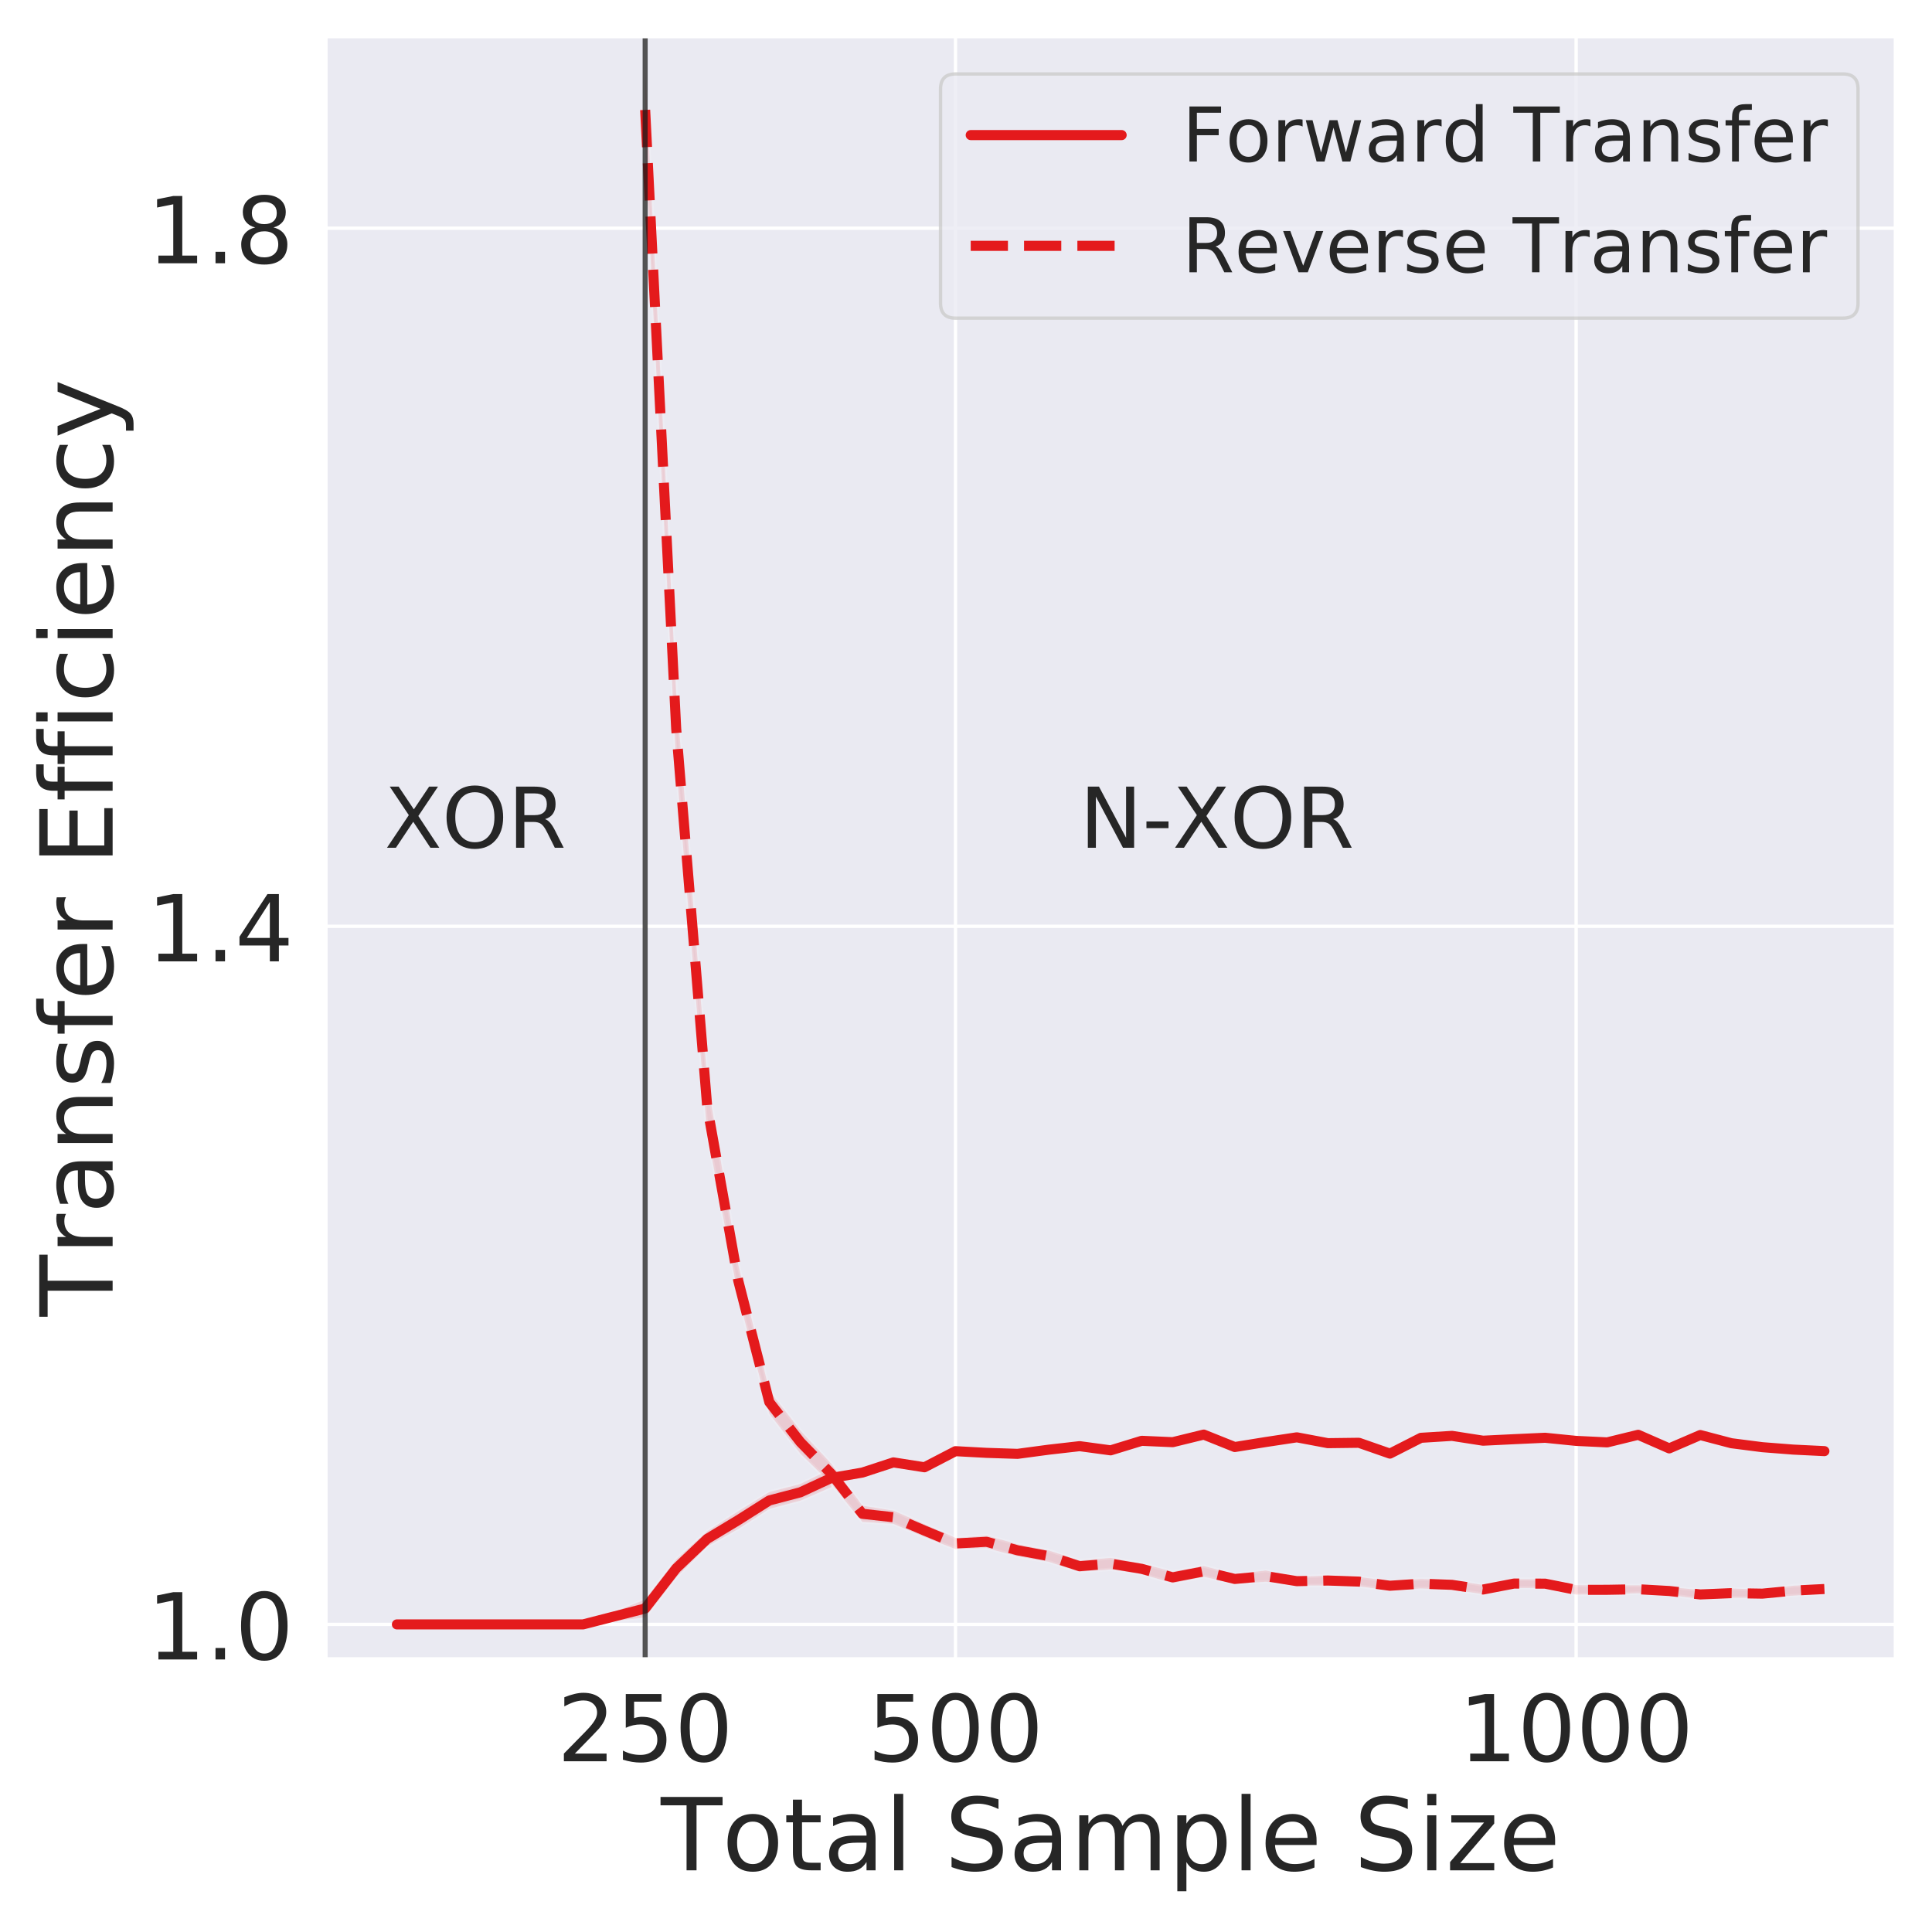
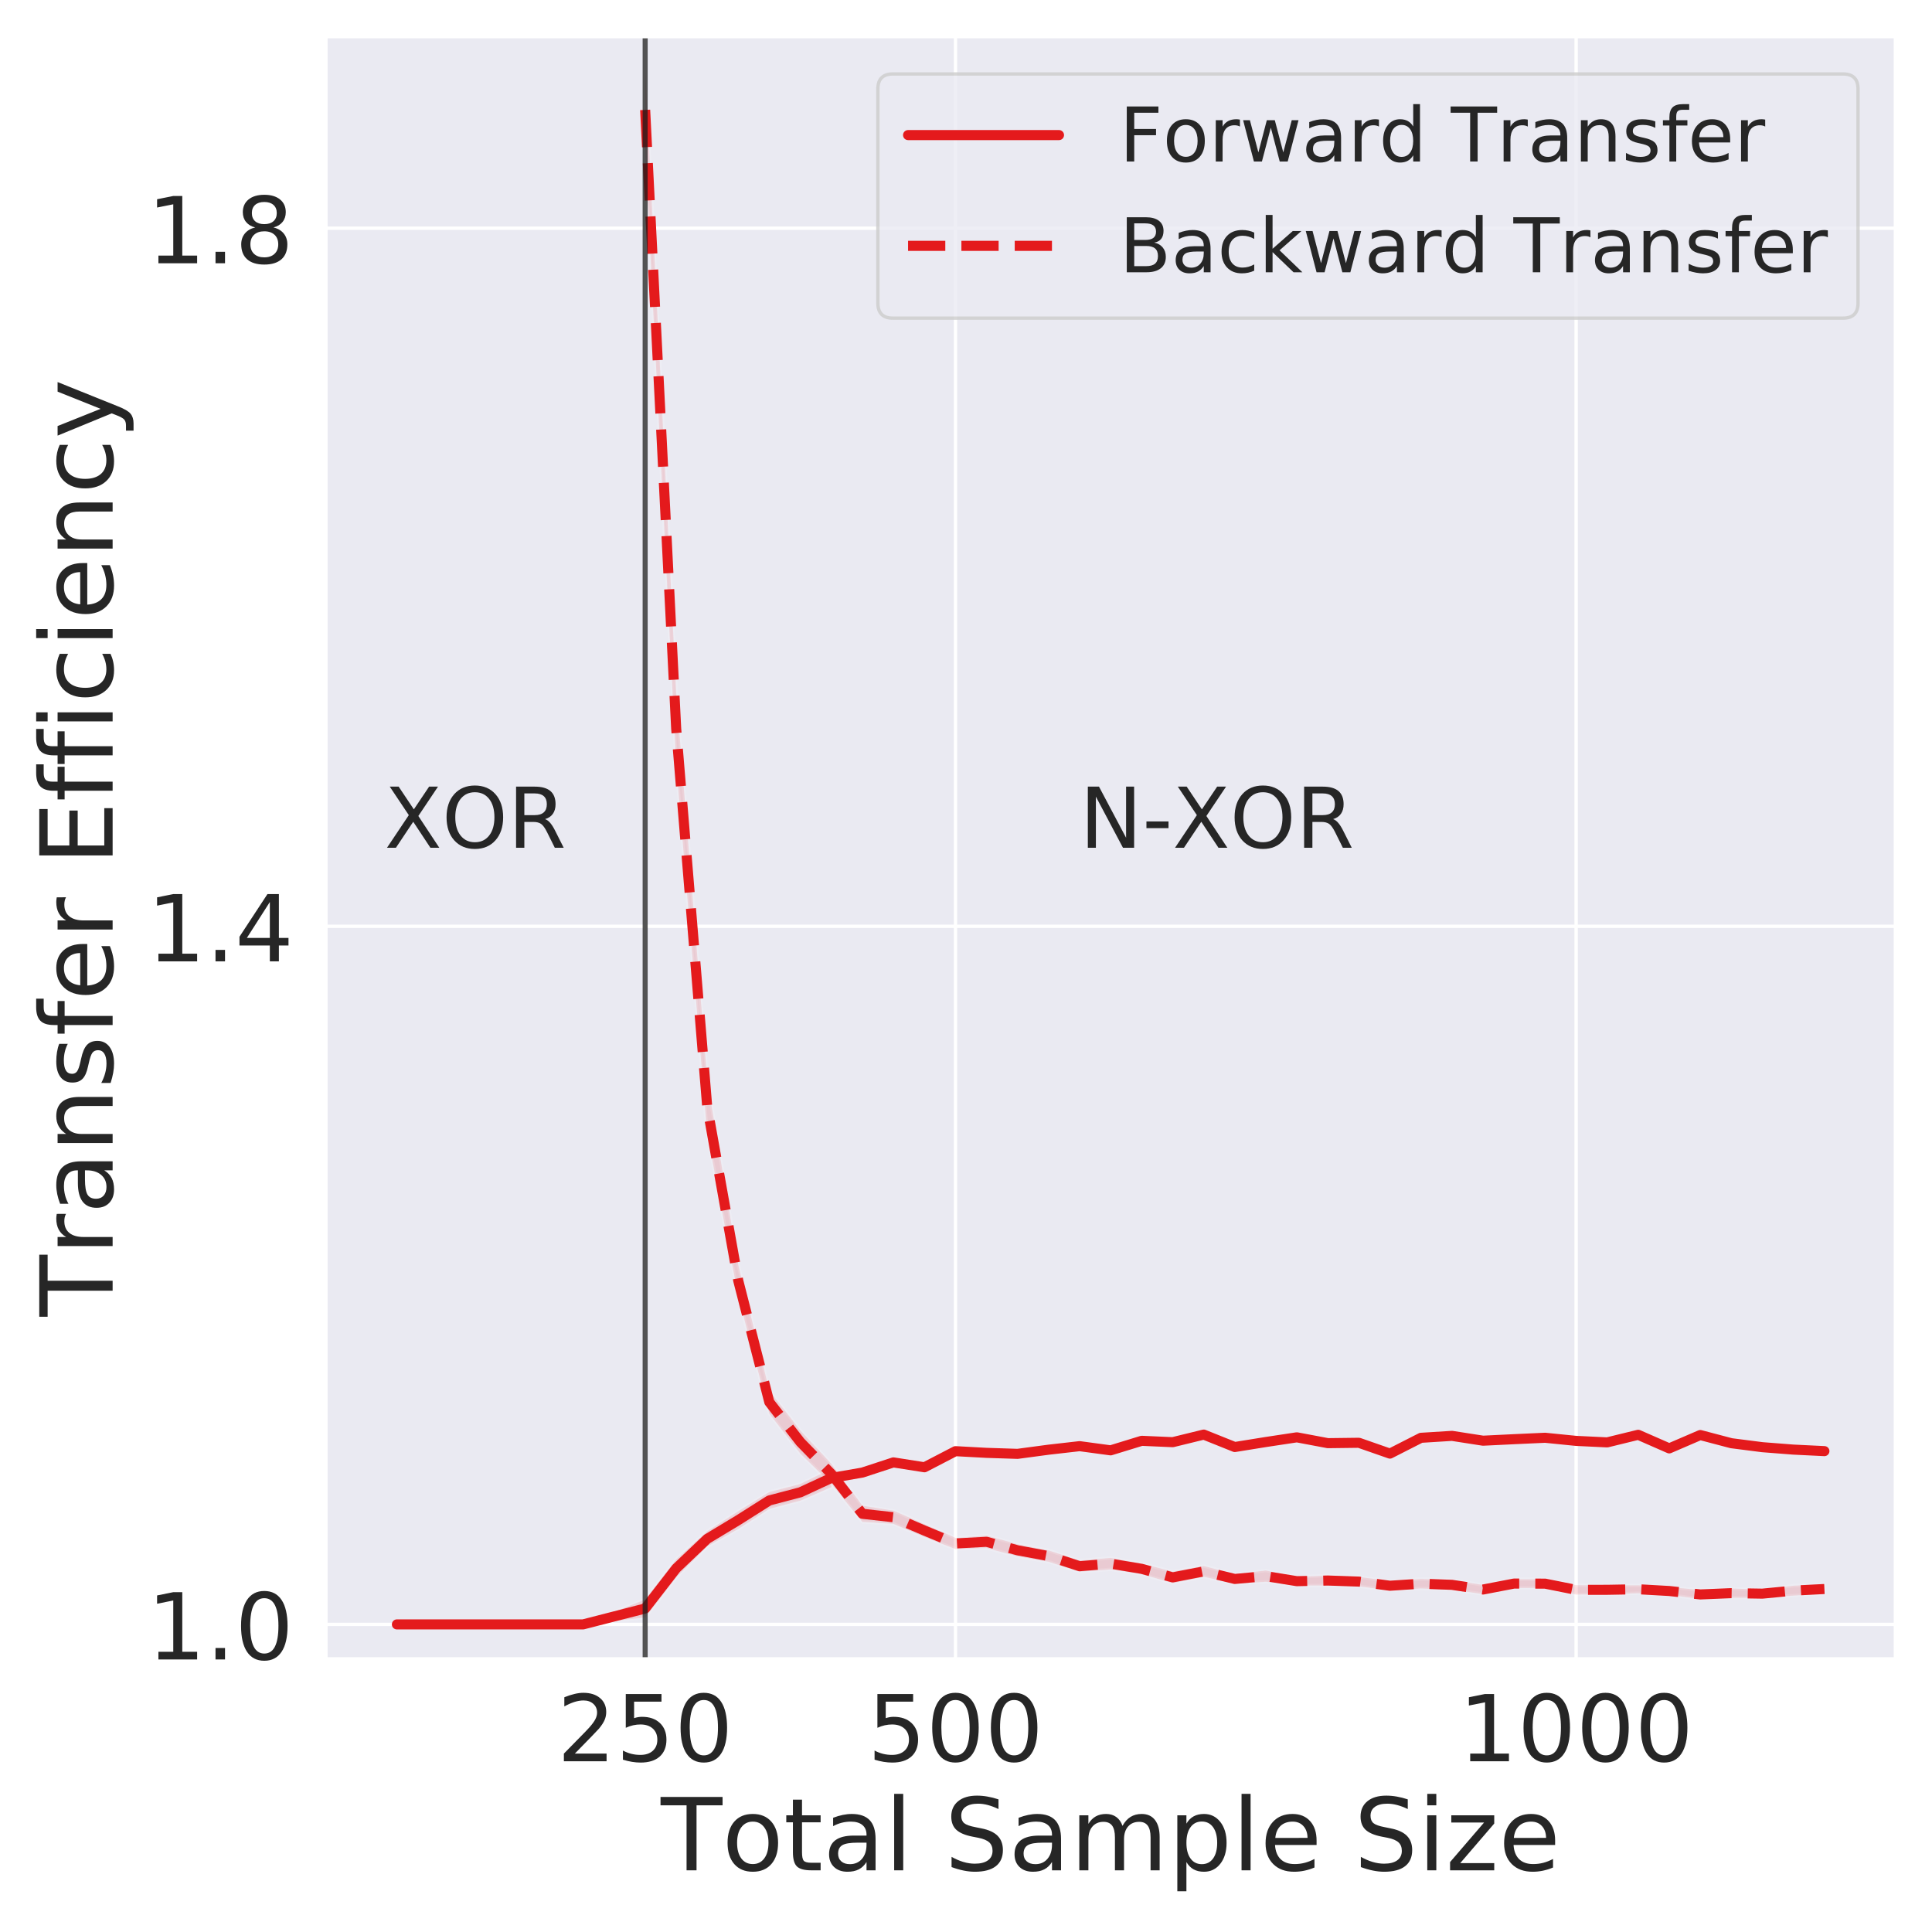
<svg xmlns="http://www.w3.org/2000/svg" xmlns:xlink="http://www.w3.org/1999/xlink" height="576pt" version="1.1" viewBox="0 0 576 576" width="576pt">
  <defs>
    <style type="text/css">
*{stroke-linecap:butt;stroke-linejoin:round;}
  </style>
  </defs>
  <g id="figure_1">
    <g id="patch_1">
      <path d="M 0 576  L 576 576  L 576 0  L 0 0  z " style="fill:#ffffff;" />
    </g>
    <g id="axes_1">
      <g id="patch_2">
        <path d="M 97.05 494.7  L 565.2 494.7  L 565.2 10.8  L 97.05 10.8  z " style="fill:#eaeaf2;" />
      </g>
      <g id="matplotlib.axis_1">
        <g id="xtick_1">
          <g id="line2d_1">
-             <path clip-path="url(#p3e076a1c8c)" d="M 192.345 494.7  L 192.345 10.8  " style="fill:none;stroke:#ffffff;stroke-linecap:round;" />
+             <path clip-path="url(#p19e25b117b)" d="M 192.345 494.7  L 192.345 10.8  " style="fill:none;stroke:#ffffff;stroke-linecap:round;" />
          </g>
          <g id="text_1">
            <defs>
              <path d="M 19.188 8.297  L 53.609 8.297  L 53.609 0  L 7.328 0  L 7.328 8.297  Q 12.938 14.109 22.625 23.891  Q 32.328 33.688 34.812 36.531  Q 39.547 41.844 41.422 45.531  Q 43.312 49.219 43.312 52.781  Q 43.312 58.594 39.234 62.25  Q 35.156 65.922 28.609 65.922  Q 23.969 65.922 18.812 64.312  Q 13.672 62.703 7.812 59.422  L 7.812 69.391  Q 13.766 71.781 18.938 73  Q 24.125 74.219 28.422 74.219  Q 39.75 74.219 46.484 68.547  Q 53.219 62.891 53.219 53.422  Q 53.219 48.922 51.531 44.891  Q 49.859 40.875 45.406 35.406  Q 44.188 33.984 37.641 27.219  Q 31.109 20.453 19.188 8.297  z " id="DejaVuSans-50" />
              <path d="M 10.797 72.906  L 49.516 72.906  L 49.516 64.594  L 19.828 64.594  L 19.828 46.734  Q 21.969 47.469 24.109 47.828  Q 26.266 48.188 28.422 48.188  Q 40.625 48.188 47.75 41.5  Q 54.891 34.812 54.891 23.391  Q 54.891 11.625 47.562 5.094  Q 40.234 -1.422 26.906 -1.422  Q 22.312 -1.422 17.547 -0.641  Q 12.797 0.141 7.719 1.703  L 7.719 11.625  Q 12.109 9.234 16.797 8.062  Q 21.484 6.891 26.703 6.891  Q 35.156 6.891 40.078 11.328  Q 45.016 15.766 45.016 23.391  Q 45.016 31 40.078 35.438  Q 35.156 39.891 26.703 39.891  Q 22.75 39.891 18.812 39.016  Q 14.891 38.141 10.797 36.281  z " id="DejaVuSans-53" />
              <path d="M 31.781 66.406  Q 24.172 66.406 20.328 58.906  Q 16.5 51.422 16.5 36.375  Q 16.5 21.391 20.328 13.891  Q 24.172 6.391 31.781 6.391  Q 39.453 6.391 43.281 13.891  Q 47.125 21.391 47.125 36.375  Q 47.125 51.422 43.281 58.906  Q 39.453 66.406 31.781 66.406  z M 31.781 74.219  Q 44.047 74.219 50.516 64.516  Q 56.984 54.828 56.984 36.375  Q 56.984 17.969 50.516 8.266  Q 44.047 -1.422 31.781 -1.422  Q 19.531 -1.422 13.062 8.266  Q 6.594 17.969 6.594 36.375  Q 6.594 54.828 13.062 64.516  Q 19.531 74.219 31.781 74.219  z " id="DejaVuSans-48" />
            </defs>
            <g style="fill:#262626;" transform="translate(166.1 525.0957)scale(0.275 -0.275)">
              <use xlink:href="#DejaVuSans-50" />
              <use x="63.623" xlink:href="#DejaVuSans-53" />
              <use x="127.246" xlink:href="#DejaVuSans-48" />
            </g>
          </g>
        </g>
        <g id="xtick_2">
          <g id="line2d_2">
-             <path clip-path="url(#p3e076a1c8c)" d="M 284.865 494.7  L 284.865 10.8  " style="fill:none;stroke:#ffffff;stroke-linecap:round;" />
+             <path clip-path="url(#p19e25b117b)" d="M 284.865 494.7  L 284.865 10.8  " style="fill:none;stroke:#ffffff;stroke-linecap:round;" />
          </g>
          <g id="text_2">
            <g style="fill:#262626;" transform="translate(258.6198 525.0957)scale(0.275 -0.275)">
              <use xlink:href="#DejaVuSans-53" />
              <use x="63.623" xlink:href="#DejaVuSans-48" />
              <use x="127.246" xlink:href="#DejaVuSans-48" />
            </g>
          </g>
        </g>
        <g id="xtick_3">
          <g id="line2d_3">
-             <path clip-path="url(#p3e076a1c8c)" d="M 469.905 494.7  L 469.905 10.8  " style="fill:none;stroke:#ffffff;stroke-linecap:round;" />
+             <path clip-path="url(#p19e25b117b)" d="M 469.905 494.7  L 469.905 10.8  " style="fill:none;stroke:#ffffff;stroke-linecap:round;" />
          </g>
          <g id="text_3">
            <defs>
              <path d="M 12.406 8.297  L 28.516 8.297  L 28.516 63.922  L 10.984 60.406  L 10.984 69.391  L 28.422 72.906  L 38.281 72.906  L 38.281 8.297  L 54.391 8.297  L 54.391 0  L 12.406 0  z " id="DejaVuSans-49" />
            </defs>
            <g style="fill:#262626;" transform="translate(434.9109 525.0957)scale(0.275 -0.275)">
              <use xlink:href="#DejaVuSans-49" />
              <use x="63.623" xlink:href="#DejaVuSans-48" />
              <use x="127.246" xlink:href="#DejaVuSans-48" />
              <use x="190.869" xlink:href="#DejaVuSans-48" />
            </g>
          </g>
        </g>
        <g id="text_4">
          <defs>
            <path d="M -0.297 72.906  L 61.375 72.906  L 61.375 64.594  L 35.5 64.594  L 35.5 0  L 25.594 0  L 25.594 64.594  L -0.297 64.594  z " id="DejaVuSans-84" />
            <path d="M 30.609 48.391  Q 23.391 48.391 19.188 42.75  Q 14.984 37.109 14.984 27.297  Q 14.984 17.484 19.156 11.844  Q 23.344 6.203 30.609 6.203  Q 37.797 6.203 41.984 11.859  Q 46.188 17.531 46.188 27.297  Q 46.188 37.016 41.984 42.703  Q 37.797 48.391 30.609 48.391  z M 30.609 56  Q 42.328 56 49.016 48.375  Q 55.719 40.766 55.719 27.297  Q 55.719 13.875 49.016 6.219  Q 42.328 -1.422 30.609 -1.422  Q 18.844 -1.422 12.172 6.219  Q 5.516 13.875 5.516 27.297  Q 5.516 40.766 12.172 48.375  Q 18.844 56 30.609 56  z " id="DejaVuSans-111" />
            <path d="M 18.312 70.219  L 18.312 54.688  L 36.812 54.688  L 36.812 47.703  L 18.312 47.703  L 18.312 18.016  Q 18.312 11.328 20.141 9.422  Q 21.969 7.516 27.594 7.516  L 36.812 7.516  L 36.812 0  L 27.594 0  Q 17.188 0 13.234 3.875  Q 9.281 7.766 9.281 18.016  L 9.281 47.703  L 2.688 47.703  L 2.688 54.688  L 9.281 54.688  L 9.281 70.219  z " id="DejaVuSans-116" />
            <path d="M 34.281 27.484  Q 23.391 27.484 19.188 25  Q 14.984 22.516 14.984 16.5  Q 14.984 11.719 18.141 8.906  Q 21.297 6.109 26.703 6.109  Q 34.188 6.109 38.703 11.406  Q 43.219 16.703 43.219 25.484  L 43.219 27.484  z M 52.203 31.203  L 52.203 0  L 43.219 0  L 43.219 8.297  Q 40.141 3.328 35.547 0.953  Q 30.953 -1.422 24.312 -1.422  Q 15.922 -1.422 10.953 3.297  Q 6 8.016 6 15.922  Q 6 25.141 12.172 29.828  Q 18.359 34.516 30.609 34.516  L 43.219 34.516  L 43.219 35.406  Q 43.219 41.609 39.141 45  Q 35.062 48.391 27.688 48.391  Q 23 48.391 18.547 47.266  Q 14.109 46.141 10.016 43.891  L 10.016 52.203  Q 14.938 54.109 19.578 55.047  Q 24.219 56 28.609 56  Q 40.484 56 46.344 49.844  Q 52.203 43.703 52.203 31.203  z " id="DejaVuSans-97" />
            <path d="M 9.422 75.984  L 18.406 75.984  L 18.406 0  L 9.422 0  z " id="DejaVuSans-108" />
            <path id="DejaVuSans-32" />
            <path d="M 53.516 70.516  L 53.516 60.891  Q 47.906 63.578 42.922 64.891  Q 37.938 66.219 33.297 66.219  Q 25.25 66.219 20.875 63.094  Q 16.5 59.969 16.5 54.203  Q 16.5 49.359 19.406 46.891  Q 22.312 44.438 30.422 42.922  L 36.375 41.703  Q 47.406 39.594 52.656 34.297  Q 57.906 29 57.906 20.125  Q 57.906 9.516 50.797 4.047  Q 43.703 -1.422 29.984 -1.422  Q 24.812 -1.422 18.969 -0.25  Q 13.141 0.922 6.891 3.219  L 6.891 13.375  Q 12.891 10.016 18.656 8.297  Q 24.422 6.594 29.984 6.594  Q 38.422 6.594 43.016 9.906  Q 47.609 13.234 47.609 19.391  Q 47.609 24.75 44.312 27.781  Q 41.016 30.812 33.5 32.328  L 27.484 33.5  Q 16.453 35.688 11.516 40.375  Q 6.594 45.062 6.594 53.422  Q 6.594 63.094 13.406 68.656  Q 20.219 74.219 32.172 74.219  Q 37.312 74.219 42.625 73.281  Q 47.953 72.359 53.516 70.516  z " id="DejaVuSans-83" />
            <path d="M 52 44.188  Q 55.375 50.25 60.062 53.125  Q 64.75 56 71.094 56  Q 79.641 56 84.281 50.016  Q 88.922 44.047 88.922 33.016  L 88.922 0  L 79.891 0  L 79.891 32.719  Q 79.891 40.578 77.094 44.375  Q 74.312 48.188 68.609 48.188  Q 61.625 48.188 57.562 43.547  Q 53.516 38.922 53.516 30.906  L 53.516 0  L 44.484 0  L 44.484 32.719  Q 44.484 40.625 41.703 44.406  Q 38.922 48.188 33.109 48.188  Q 26.219 48.188 22.156 43.531  Q 18.109 38.875 18.109 30.906  L 18.109 0  L 9.078 0  L 9.078 54.688  L 18.109 54.688  L 18.109 46.188  Q 21.188 51.219 25.484 53.609  Q 29.781 56 35.688 56  Q 41.656 56 45.828 52.969  Q 50 49.953 52 44.188  z " id="DejaVuSans-109" />
            <path d="M 18.109 8.203  L 18.109 -20.797  L 9.078 -20.797  L 9.078 54.688  L 18.109 54.688  L 18.109 46.391  Q 20.953 51.266 25.266 53.625  Q 29.594 56 35.594 56  Q 45.562 56 51.781 48.094  Q 58.016 40.188 58.016 27.297  Q 58.016 14.406 51.781 6.484  Q 45.562 -1.422 35.594 -1.422  Q 29.594 -1.422 25.266 0.953  Q 20.953 3.328 18.109 8.203  z M 48.688 27.297  Q 48.688 37.203 44.609 42.844  Q 40.531 48.484 33.406 48.484  Q 26.266 48.484 22.188 42.844  Q 18.109 37.203 18.109 27.297  Q 18.109 17.391 22.188 11.75  Q 26.266 6.109 33.406 6.109  Q 40.531 6.109 44.609 11.75  Q 48.688 17.391 48.688 27.297  z " id="DejaVuSans-112" />
            <path d="M 56.203 29.594  L 56.203 25.203  L 14.891 25.203  Q 15.484 15.922 20.484 11.062  Q 25.484 6.203 34.422 6.203  Q 39.594 6.203 44.453 7.469  Q 49.312 8.734 54.109 11.281  L 54.109 2.781  Q 49.266 0.734 44.188 -0.344  Q 39.109 -1.422 33.891 -1.422  Q 20.797 -1.422 13.156 6.188  Q 5.516 13.812 5.516 26.812  Q 5.516 40.234 12.766 48.109  Q 20.016 56 32.328 56  Q 43.359 56 49.781 48.891  Q 56.203 41.797 56.203 29.594  z M 47.219 32.234  Q 47.125 39.594 43.094 43.984  Q 39.062 48.391 32.422 48.391  Q 24.906 48.391 20.391 44.141  Q 15.875 39.891 15.188 32.172  z " id="DejaVuSans-101" />
            <path d="M 9.422 54.688  L 18.406 54.688  L 18.406 0  L 9.422 0  z M 9.422 75.984  L 18.406 75.984  L 18.406 64.594  L 9.422 64.594  z " id="DejaVuSans-105" />
            <path d="M 5.516 54.688  L 48.188 54.688  L 48.188 46.484  L 14.406 7.172  L 48.188 7.172  L 48.188 0  L 4.297 0  L 4.297 8.203  L 38.094 47.516  L 5.516 47.516  z " id="DejaVuSans-122" />
          </defs>
          <g style="fill:#262626;" transform="translate(197.0133 557.6102)scale(0.3 -0.3)">
            <use xlink:href="#DejaVuSans-84" />
            <use x="60.818" xlink:href="#DejaVuSans-111" />
            <use x="122" xlink:href="#DejaVuSans-116" />
            <use x="161.209" xlink:href="#DejaVuSans-97" />
            <use x="222.488" xlink:href="#DejaVuSans-108" />
            <use x="250.271" xlink:href="#DejaVuSans-32" />
            <use x="282.059" xlink:href="#DejaVuSans-83" />
            <use x="345.535" xlink:href="#DejaVuSans-97" />
            <use x="406.814" xlink:href="#DejaVuSans-109" />
            <use x="504.227" xlink:href="#DejaVuSans-112" />
            <use x="567.703" xlink:href="#DejaVuSans-108" />
            <use x="595.486" xlink:href="#DejaVuSans-101" />
            <use x="657.01" xlink:href="#DejaVuSans-32" />
            <use x="688.797" xlink:href="#DejaVuSans-83" />
            <use x="752.273" xlink:href="#DejaVuSans-105" />
            <use x="780.057" xlink:href="#DejaVuSans-122" />
            <use x="832.547" xlink:href="#DejaVuSans-101" />
          </g>
        </g>
      </g>
      <g id="matplotlib.axis_2">
        <g id="ytick_1">
          <g id="line2d_4">
-             <path clip-path="url(#p3e076a1c8c)" d="M 97.05 484.294  L 565.2 484.294  " style="fill:none;stroke:#ffffff;stroke-linecap:round;" />
+             <path clip-path="url(#p19e25b117b)" d="M 97.05 484.294  L 565.2 484.294  " style="fill:none;stroke:#ffffff;stroke-linecap:round;" />
          </g>
          <g id="text_5">
            <defs>
              <path d="M 10.688 12.406  L 21 12.406  L 21 0  L 10.688 0  z " id="DejaVuSans-46" />
            </defs>
            <g style="fill:#262626;" transform="translate(43.81641 494.7414)scale(0.275 -0.275)">
              <use xlink:href="#DejaVuSans-49" />
              <use x="63.623" xlink:href="#DejaVuSans-46" />
              <use x="95.41" xlink:href="#DejaVuSans-48" />
            </g>
          </g>
        </g>
        <g id="ytick_2">
          <g id="line2d_5">
-             <path clip-path="url(#p3e076a1c8c)" d="M 97.05 276.165  L 565.2 276.165  " style="fill:none;stroke:#ffffff;stroke-linecap:round;" />
+             <path clip-path="url(#p19e25b117b)" d="M 97.05 276.165  L 565.2 276.165  " style="fill:none;stroke:#ffffff;stroke-linecap:round;" />
          </g>
          <g id="text_6">
            <defs>
              <path d="M 37.797 64.312  L 12.891 25.391  L 37.797 25.391  z M 35.203 72.906  L 47.609 72.906  L 47.609 25.391  L 58.016 25.391  L 58.016 17.188  L 47.609 17.188  L 47.609 0  L 37.797 0  L 37.797 17.188  L 4.891 17.188  L 4.891 26.703  z " id="DejaVuSans-52" />
            </defs>
            <g style="fill:#262626;" transform="translate(43.81641 286.6124)scale(0.275 -0.275)">
              <use xlink:href="#DejaVuSans-49" />
              <use x="63.623" xlink:href="#DejaVuSans-46" />
              <use x="95.41" xlink:href="#DejaVuSans-52" />
            </g>
          </g>
        </g>
        <g id="ytick_3">
          <g id="line2d_6">
-             <path clip-path="url(#p3e076a1c8c)" d="M 97.05 68.035  L 565.2 68.035  " style="fill:none;stroke:#ffffff;stroke-linecap:round;" />
+             <path clip-path="url(#p19e25b117b)" d="M 97.05 68.035  L 565.2 68.035  " style="fill:none;stroke:#ffffff;stroke-linecap:round;" />
          </g>
          <g id="text_7">
            <defs>
              <path d="M 31.781 34.625  Q 24.75 34.625 20.719 30.859  Q 16.703 27.094 16.703 20.516  Q 16.703 13.922 20.719 10.156  Q 24.75 6.391 31.781 6.391  Q 38.812 6.391 42.859 10.172  Q 46.922 13.969 46.922 20.516  Q 46.922 27.094 42.891 30.859  Q 38.875 34.625 31.781 34.625  z M 21.922 38.812  Q 15.578 40.375 12.031 44.719  Q 8.5 49.078 8.5 55.328  Q 8.5 64.062 14.719 69.141  Q 20.953 74.219 31.781 74.219  Q 42.672 74.219 48.875 69.141  Q 55.078 64.062 55.078 55.328  Q 55.078 49.078 51.531 44.719  Q 48 40.375 41.703 38.812  Q 48.828 37.156 52.797 32.312  Q 56.781 27.484 56.781 20.516  Q 56.781 9.906 50.312 4.234  Q 43.844 -1.422 31.781 -1.422  Q 19.734 -1.422 13.25 4.234  Q 6.781 9.906 6.781 20.516  Q 6.781 27.484 10.781 32.312  Q 14.797 37.156 21.922 38.812  z M 18.312 54.391  Q 18.312 48.734 21.844 45.562  Q 25.391 42.391 31.781 42.391  Q 38.141 42.391 41.719 45.562  Q 45.312 48.734 45.312 54.391  Q 45.312 60.062 41.719 63.234  Q 38.141 66.406 31.781 66.406  Q 25.391 66.406 21.844 63.234  Q 18.312 60.062 18.312 54.391  z " id="DejaVuSans-56" />
            </defs>
            <g style="fill:#262626;" transform="translate(43.81641 78.48333)scale(0.275 -0.275)">
              <use xlink:href="#DejaVuSans-49" />
              <use x="63.623" xlink:href="#DejaVuSans-46" />
              <use x="95.41" xlink:href="#DejaVuSans-56" />
            </g>
          </g>
        </g>
        <g id="text_8">
          <defs>
            <path d="M 41.109 46.297  Q 39.594 47.172 37.812 47.578  Q 36.031 48 33.891 48  Q 26.266 48 22.188 43.047  Q 18.109 38.094 18.109 28.812  L 18.109 0  L 9.078 0  L 9.078 54.688  L 18.109 54.688  L 18.109 46.188  Q 20.953 51.172 25.484 53.578  Q 30.031 56 36.531 56  Q 37.453 56 38.578 55.875  Q 39.703 55.766 41.062 55.516  z " id="DejaVuSans-114" />
            <path d="M 54.891 33.016  L 54.891 0  L 45.906 0  L 45.906 32.719  Q 45.906 40.484 42.875 44.328  Q 39.844 48.188 33.797 48.188  Q 26.516 48.188 22.312 43.547  Q 18.109 38.922 18.109 30.906  L 18.109 0  L 9.078 0  L 9.078 54.688  L 18.109 54.688  L 18.109 46.188  Q 21.344 51.125 25.703 53.562  Q 30.078 56 35.797 56  Q 45.219 56 50.047 50.172  Q 54.891 44.344 54.891 33.016  z " id="DejaVuSans-110" />
            <path d="M 44.281 53.078  L 44.281 44.578  Q 40.484 46.531 36.375 47.5  Q 32.281 48.484 27.875 48.484  Q 21.188 48.484 17.844 46.438  Q 14.5 44.391 14.5 40.281  Q 14.5 37.156 16.891 35.375  Q 19.281 33.594 26.516 31.984  L 29.594 31.297  Q 39.156 29.25 43.188 25.516  Q 47.219 21.781 47.219 15.094  Q 47.219 7.469 41.188 3.016  Q 35.156 -1.422 24.609 -1.422  Q 20.219 -1.422 15.453 -0.562  Q 10.688 0.297 5.422 2  L 5.422 11.281  Q 10.406 8.688 15.234 7.391  Q 20.062 6.109 24.812 6.109  Q 31.156 6.109 34.562 8.281  Q 37.984 10.453 37.984 14.406  Q 37.984 18.062 35.516 20.016  Q 33.062 21.969 24.703 23.781  L 21.578 24.516  Q 13.234 26.266 9.516 29.906  Q 5.812 33.547 5.812 39.891  Q 5.812 47.609 11.281 51.797  Q 16.75 56 26.812 56  Q 31.781 56 36.172 55.266  Q 40.578 54.547 44.281 53.078  z " id="DejaVuSans-115" />
            <path d="M 37.109 75.984  L 37.109 68.5  L 28.516 68.5  Q 23.688 68.5 21.797 66.547  Q 19.922 64.594 19.922 59.516  L 19.922 54.688  L 34.719 54.688  L 34.719 47.703  L 19.922 47.703  L 19.922 0  L 10.891 0  L 10.891 47.703  L 2.297 47.703  L 2.297 54.688  L 10.891 54.688  L 10.891 58.5  Q 10.891 67.625 15.141 71.797  Q 19.391 75.984 28.609 75.984  z " id="DejaVuSans-102" />
            <path d="M 9.812 72.906  L 55.906 72.906  L 55.906 64.594  L 19.672 64.594  L 19.672 43.016  L 54.391 43.016  L 54.391 34.719  L 19.672 34.719  L 19.672 8.297  L 56.781 8.297  L 56.781 0  L 9.812 0  z " id="DejaVuSans-69" />
            <path d="M 48.781 52.594  L 48.781 44.188  Q 44.969 46.297 41.141 47.344  Q 37.312 48.391 33.406 48.391  Q 24.656 48.391 19.812 42.844  Q 14.984 37.312 14.984 27.297  Q 14.984 17.281 19.812 11.734  Q 24.656 6.203 33.406 6.203  Q 37.312 6.203 41.141 7.25  Q 44.969 8.297 48.781 10.406  L 48.781 2.094  Q 45.016 0.344 40.984 -0.531  Q 36.969 -1.422 32.422 -1.422  Q 20.062 -1.422 12.781 6.344  Q 5.516 14.109 5.516 27.297  Q 5.516 40.672 12.859 48.328  Q 20.219 56 33.016 56  Q 37.156 56 41.109 55.141  Q 45.062 54.297 48.781 52.594  z " id="DejaVuSans-99" />
            <path d="M 32.172 -5.078  Q 28.375 -14.844 24.75 -17.812  Q 21.141 -20.797 15.094 -20.797  L 7.906 -20.797  L 7.906 -13.281  L 13.188 -13.281  Q 16.891 -13.281 18.938 -11.516  Q 21 -9.766 23.484 -3.219  L 25.094 0.875  L 2.984 54.688  L 12.5 54.688  L 29.594 11.922  L 46.688 54.688  L 56.203 54.688  z " id="DejaVuSans-121" />
          </defs>
          <g style="fill:#262626;" transform="translate(33.57734 392.4844)rotate(-90)scale(0.3 -0.3)">
            <use xlink:href="#DejaVuSans-84" />
            <use x="60.865" xlink:href="#DejaVuSans-114" />
            <use x="101.979" xlink:href="#DejaVuSans-97" />
            <use x="163.258" xlink:href="#DejaVuSans-110" />
            <use x="226.637" xlink:href="#DejaVuSans-115" />
            <use x="278.736" xlink:href="#DejaVuSans-102" />
            <use x="313.941" xlink:href="#DejaVuSans-101" />
            <use x="375.465" xlink:href="#DejaVuSans-114" />
            <use x="416.578" xlink:href="#DejaVuSans-32" />
            <use x="448.365" xlink:href="#DejaVuSans-69" />
            <use x="511.549" xlink:href="#DejaVuSans-102" />
            <use x="546.754" xlink:href="#DejaVuSans-102" />
            <use x="581.959" xlink:href="#DejaVuSans-105" />
            <use x="609.742" xlink:href="#DejaVuSans-99" />
            <use x="664.723" xlink:href="#DejaVuSans-105" />
            <use x="692.506" xlink:href="#DejaVuSans-101" />
            <use x="754.029" xlink:href="#DejaVuSans-110" />
            <use x="817.408" xlink:href="#DejaVuSans-99" />
            <use x="872.389" xlink:href="#DejaVuSans-121" />
          </g>
        </g>
      </g>
      <g id="PolyCollection_1">
        <defs>
-           <path d="M 118.33 -91.706  L 118.33 -91.706  L 127.582 -91.706  L 136.833 -91.706  L 146.085 -91.706  L 155.337 -91.706  L 164.589 -91.706  L 173.841 -91.706  L 192.345 -99.127  L 201.597 -111.096  L 210.849 -119.475  L 220.101 -125.432  L 229.353 -131.164  L 238.605 -133.572  L 247.857 -138.11  L 247.857 -138.11  L 247.857 -132.631  L 238.605 -128.604  L 229.353 -126.156  L 220.101 -120.165  L 210.849 -114.954  L 201.597 -105.712  L 192.345 -93.776  L 173.841 -91.706  L 164.589 -91.706  L 155.337 -91.706  L 146.085 -91.706  L 136.833 -91.706  L 127.582 -91.706  L 118.33 -91.706  z " id="m072146b23b" style="stroke:#ffffff;stroke-opacity:0.15;" />
+           <path d="M 118.33 -91.706  L 118.33 -91.706  L 127.582 -91.706  L 136.833 -91.706  L 146.085 -91.706  L 155.337 -91.706  L 164.589 -91.706  L 173.841 -91.706  L 192.345 -99.127  L 201.597 -111.096  L 210.849 -119.475  L 220.101 -125.432  L 229.353 -131.164  L 238.605 -133.572  L 247.857 -138.11  L 247.857 -138.11  L 247.857 -132.631  L 238.605 -128.604  L 229.353 -126.156  L 220.101 -120.165  L 210.849 -114.954  L 201.597 -105.712  L 192.345 -93.776  L 173.841 -91.706  L 164.589 -91.706  L 155.337 -91.706  L 146.085 -91.706  L 136.833 -91.706  L 127.582 -91.706  L 118.33 -91.706  z " id="mc52920015b" style="stroke:#ffffff;stroke-opacity:0.15;" />
        </defs>
-         <g clip-path="url(#p3e076a1c8c)">
-           <use style="fill:#e41a1c;fill-opacity:0.15;stroke:#ffffff;stroke-opacity:0.15;" x="0" xlink:href="#m072146b23b" y="576" />
+         <g clip-path="url(#p19e25b117b)">
+           <use style="fill:#e41a1c;fill-opacity:0.15;stroke:#ffffff;stroke-opacity:0.15;" x="0" xlink:href="#mc52920015b" y="576" />
        </g>
      </g>
      <g id="PolyCollection_2">
        <defs>
-           <path d="M 192.345 -555.365  L 192.345 -555.365  L 201.597 -369.394  L 210.849 -253.968  L 220.101 -198.827  L 229.353 -161.382  L 238.605 -149.499  L 247.857 -139.562  L 257.109 -127.095  L 266.361 -125.611  L 275.613 -121.599  L 284.865 -117.495  L 294.117 -118.193  L 303.369 -115.603  L 312.621 -113.757  L 321.873 -110.74  L 331.125 -111.529  L 340.377 -109.834  L 349.629 -107.436  L 358.881 -109.111  L 368.133 -106.68  L 377.385 -107.769  L 386.637 -105.875  L 395.889 -106.27  L 405.141 -105.86  L 414.393 -104.616  L 423.645 -105.256  L 432.897 -104.956  L 442.149 -103.456  L 451.401 -105.188  L 460.653 -105.152  L 469.905 -103.411  L 479.157 -103.328  L 488.409 -103.365  L 497.661 -102.828  L 506.913 -101.988  L 516.165 -102.415  L 525.417 -102.083  L 534.668 -103.243  L 543.92 -103.67  L 543.92 -103.67  L 543.92 -100.851  L 534.668 -100.296  L 525.417 -99.668  L 516.165 -99.632  L 506.913 -99.288  L 497.661 -100.504  L 488.409 -101.011  L 479.157 -100.712  L 469.905 -100.598  L 460.653 -102.565  L 451.401 -102.579  L 442.149 -100.757  L 432.897 -102.047  L 423.645 -102.433  L 414.393 -101.85  L 405.141 -103.075  L 395.889 -103.303  L 386.637 -103.314  L 377.385 -104.421  L 368.133 -103.832  L 358.881 -105.916  L 349.629 -104.014  L 340.377 -106.706  L 331.125 -108.11  L 321.873 -107.374  L 312.621 -110.397  L 303.369 -111.995  L 294.117 -114.478  L 284.865 -114.174  L 275.613 -117.765  L 266.361 -121.694  L 257.109 -122.274  L 247.857 -133.599  L 238.605 -142.662  L 229.353 -154.583  L 220.101 -189.544  L 210.849 -238.075  L 201.597 -348.11  L 192.345 -531.099  z " id="mdedc7c9914" style="stroke:#ffffff;stroke-opacity:0.15;" />
+           <path d="M 192.345 -555.365  L 192.345 -555.365  L 201.597 -369.394  L 210.849 -253.968  L 220.101 -198.827  L 229.353 -161.382  L 238.605 -149.499  L 247.857 -139.562  L 257.109 -127.095  L 266.361 -125.611  L 275.613 -121.599  L 284.865 -117.495  L 294.117 -118.193  L 303.369 -115.603  L 312.621 -113.757  L 321.873 -110.74  L 331.125 -111.529  L 340.377 -109.834  L 349.629 -107.436  L 358.881 -109.111  L 368.133 -106.68  L 377.385 -107.769  L 386.637 -105.875  L 395.889 -106.27  L 405.141 -105.86  L 414.393 -104.616  L 423.645 -105.256  L 432.897 -104.956  L 442.149 -103.456  L 451.401 -105.188  L 460.653 -105.152  L 469.905 -103.411  L 479.157 -103.328  L 488.409 -103.365  L 497.661 -102.828  L 506.913 -101.988  L 516.165 -102.415  L 525.417 -102.083  L 534.668 -103.243  L 543.92 -103.67  L 543.92 -103.67  L 543.92 -100.851  L 534.668 -100.296  L 525.417 -99.668  L 516.165 -99.632  L 506.913 -99.288  L 497.661 -100.504  L 488.409 -101.011  L 479.157 -100.712  L 469.905 -100.598  L 460.653 -102.565  L 451.401 -102.579  L 442.149 -100.757  L 432.897 -102.047  L 423.645 -102.433  L 414.393 -101.85  L 405.141 -103.075  L 395.889 -103.303  L 386.637 -103.314  L 377.385 -104.421  L 368.133 -103.832  L 358.881 -105.916  L 349.629 -104.014  L 340.377 -106.706  L 331.125 -108.11  L 321.873 -107.374  L 312.621 -110.397  L 303.369 -111.995  L 294.117 -114.478  L 284.865 -114.174  L 275.613 -117.765  L 266.361 -121.694  L 257.109 -122.274  L 247.857 -133.599  L 238.605 -142.662  L 229.353 -154.583  L 220.101 -189.544  L 210.849 -238.075  L 201.597 -348.11  L 192.345 -531.099  z " id="m48b35908ae" style="stroke:#ffffff;stroke-opacity:0.15;" />
        </defs>
-         <g clip-path="url(#p3e076a1c8c)">
-           <use style="fill:#e41a1c;fill-opacity:0.15;stroke:#ffffff;stroke-opacity:0.15;" x="0" xlink:href="#mdedc7c9914" y="576" />
+         <g clip-path="url(#p19e25b117b)">
+           <use style="fill:#e41a1c;fill-opacity:0.15;stroke:#ffffff;stroke-opacity:0.15;" x="0" xlink:href="#m48b35908ae" y="576" />
        </g>
      </g>
      <g id="line2d_7">
-         <path clip-path="url(#p3e076a1c8c)" d="M 118.33 484.294  L 127.582 484.294  L 136.833 484.294  L 146.085 484.294  L 155.337 484.294  L 164.589 484.294  L 173.841 484.294  L 192.345 479.549  L 201.597 467.596  L 210.849 458.786  L 220.101 453.202  L 229.353 447.34  L 238.605 444.912  L 247.857 440.63  L 257.109 439.025  L 266.361 435.994  L 275.613 437.447  L 284.865 432.645  L 294.117 433.148  L 303.369 433.448  L 312.621 432.208  L 321.873 431.153  L 331.125 432.401  L 340.377 429.559  L 349.629 429.967  L 358.881 427.702  L 368.133 431.411  L 377.385 429.919  L 386.637 428.519  L 395.889 430.261  L 405.141 430.146  L 414.393 433.374  L 423.645 428.662  L 432.897 428.085  L 442.149 429.524  L 451.401 429.074  L 460.653 428.649  L 469.905 429.581  L 479.157 430.027  L 488.409 427.764  L 497.661 431.818  L 506.913 427.836  L 516.165 430.273  L 525.417 431.458  L 534.668 432.179  L 543.92 432.632  " style="fill:none;stroke:#e41a1c;stroke-linecap:round;stroke-width:3;" />
+         <path clip-path="url(#p19e25b117b)" d="M 118.33 484.294  L 127.582 484.294  L 136.833 484.294  L 146.085 484.294  L 155.337 484.294  L 164.589 484.294  L 173.841 484.294  L 192.345 479.549  L 201.597 467.596  L 210.849 458.786  L 220.101 453.202  L 229.353 447.34  L 238.605 444.912  L 247.857 440.63  L 257.109 439.025  L 266.361 435.994  L 275.613 437.447  L 284.865 432.645  L 294.117 433.148  L 303.369 433.448  L 312.621 432.208  L 321.873 431.153  L 331.125 432.401  L 340.377 429.559  L 349.629 429.967  L 358.881 427.702  L 368.133 431.411  L 377.385 429.919  L 386.637 428.519  L 395.889 430.261  L 405.141 430.146  L 414.393 433.374  L 423.645 428.662  L 432.897 428.085  L 442.149 429.524  L 451.401 429.074  L 460.653 428.649  L 469.905 429.581  L 479.157 430.027  L 488.409 427.764  L 497.661 431.818  L 506.913 427.836  L 516.165 430.273  L 525.417 431.458  L 534.668 432.179  L 543.92 432.632  " style="fill:none;stroke:#e41a1c;stroke-linecap:round;stroke-width:3;" />
      </g>
      <g id="line2d_8">
-         <path clip-path="url(#p3e076a1c8c)" d="M 192.345 32.768  L 201.597 217.248  L 210.849 329.979  L 220.101 381.814  L 229.353 418.018  L 238.605 429.92  L 247.857 439.419  L 257.109 451.316  L 266.361 452.348  L 275.613 456.318  L 284.865 460.165  L 294.117 459.664  L 303.369 462.201  L 312.621 463.923  L 321.873 466.943  L 331.125 466.181  L 340.377 467.73  L 349.629 470.275  L 358.881 468.487  L 368.133 470.744  L 377.385 469.905  L 386.637 471.405  L 395.889 471.213  L 405.141 471.532  L 414.393 472.767  L 423.645 472.156  L 432.897 472.498  L 442.149 473.894  L 451.401 472.117  L 460.653 472.142  L 469.905 473.996  L 479.157 473.98  L 488.409 473.812  L 497.661 474.334  L 506.913 475.362  L 516.165 474.977  L 525.417 475.125  L 534.668 474.23  L 543.92 473.74  " style="fill:none;stroke:#e41a1c;stroke-dasharray:11.1,4.8;stroke-dashoffset:0;stroke-width:3;" />
+         <path clip-path="url(#p19e25b117b)" d="M 192.345 32.768  L 201.597 217.248  L 210.849 329.979  L 220.101 381.814  L 229.353 418.018  L 238.605 429.92  L 247.857 439.419  L 257.109 451.316  L 266.361 452.348  L 275.613 456.318  L 284.865 460.165  L 294.117 459.664  L 303.369 462.201  L 312.621 463.923  L 321.873 466.943  L 331.125 466.181  L 340.377 467.73  L 349.629 470.275  L 358.881 468.487  L 368.133 470.744  L 377.385 469.905  L 386.637 471.405  L 395.889 471.213  L 405.141 471.532  L 414.393 472.767  L 423.645 472.156  L 432.897 472.498  L 442.149 473.894  L 451.401 472.117  L 460.653 472.142  L 469.905 473.996  L 479.157 473.98  L 488.409 473.812  L 497.661 474.334  L 506.913 475.362  L 516.165 474.977  L 525.417 475.125  L 534.668 474.23  L 543.92 473.74  " style="fill:none;stroke:#e41a1c;stroke-dasharray:11.1,4.8;stroke-dashoffset:0;stroke-width:3;" />
      </g>
      <g id="line2d_9">
-         <path clip-path="url(#p3e076a1c8c)" d="M 192.345 494.7  L 192.345 10.8  " style="fill:none;stroke:#1a1a1a;stroke-linecap:round;stroke-opacity:0.75;stroke-width:1.5;" />
+         <path clip-path="url(#p19e25b117b)" d="M 192.345 494.7  L 192.345 10.8  " style="fill:none;stroke:#1a1a1a;stroke-linecap:round;stroke-opacity:0.75;stroke-width:1.5;" />
      </g>
      <g id="patch_3">
        <path d="M 97.05 494.7  L 97.05 10.8  " style="fill:none;stroke:#ffffff;stroke-linecap:square;stroke-linejoin:miter;stroke-width:1.25;" />
      </g>
      <g id="patch_4">
        <path d="M 565.2 494.7  L 565.2 10.8  " style="fill:none;stroke:#ffffff;stroke-linecap:square;stroke-linejoin:miter;stroke-width:1.25;" />
      </g>
      <g id="patch_5">
        <path d="M 97.05 494.7  L 565.2 494.7  " style="fill:none;stroke:#ffffff;stroke-linecap:square;stroke-linejoin:miter;stroke-width:1.25;" />
      </g>
      <g id="patch_6">
        <path d="M 97.05 10.8  L 565.2 10.8  " style="fill:none;stroke:#ffffff;stroke-linecap:square;stroke-linejoin:miter;stroke-width:1.25;" />
      </g>
      <g id="text_9">
        <defs>
          <path d="M 6.297 72.906  L 16.891 72.906  L 35.016 45.797  L 53.219 72.906  L 63.812 72.906  L 40.375 37.891  L 65.375 0  L 54.781 0  L 34.281 31  L 13.625 0  L 2.984 0  L 29 38.922  z " id="DejaVuSans-88" />
          <path d="M 39.406 66.219  Q 28.656 66.219 22.328 58.203  Q 16.016 50.203 16.016 36.375  Q 16.016 22.609 22.328 14.594  Q 28.656 6.594 39.406 6.594  Q 50.141 6.594 56.422 14.594  Q 62.703 22.609 62.703 36.375  Q 62.703 50.203 56.422 58.203  Q 50.141 66.219 39.406 66.219  z M 39.406 74.219  Q 54.734 74.219 63.906 63.938  Q 73.094 53.656 73.094 36.375  Q 73.094 19.141 63.906 8.859  Q 54.734 -1.422 39.406 -1.422  Q 24.031 -1.422 14.812 8.828  Q 5.609 19.094 5.609 36.375  Q 5.609 53.656 14.812 63.938  Q 24.031 74.219 39.406 74.219  z " id="DejaVuSans-79" />
          <path d="M 44.391 34.188  Q 47.562 33.109 50.562 29.594  Q 53.562 26.078 56.594 19.922  L 66.609 0  L 56 0  L 46.688 18.703  Q 43.062 26.031 39.672 28.422  Q 36.281 30.812 30.422 30.812  L 19.672 30.812  L 19.672 0  L 9.812 0  L 9.812 72.906  L 32.078 72.906  Q 44.578 72.906 50.734 67.672  Q 56.891 62.453 56.891 51.906  Q 56.891 45.016 53.688 40.469  Q 50.484 35.938 44.391 34.188  z M 19.672 64.797  L 19.672 38.922  L 32.078 38.922  Q 39.203 38.922 42.844 42.219  Q 46.484 45.516 46.484 51.906  Q 46.484 58.297 42.844 61.547  Q 39.203 64.797 32.078 64.797  z " id="DejaVuSans-82" />
        </defs>
        <g style="fill:#262626;" transform="translate(114.6288 252.75)scale(0.25 -0.25)">
          <use xlink:href="#DejaVuSans-88" />
          <use x="68.412" xlink:href="#DejaVuSans-79" />
          <use x="147.123" xlink:href="#DejaVuSans-82" />
        </g>
      </g>
      <g id="text_10">
        <defs>
          <path d="M 9.812 72.906  L 23.094 72.906  L 55.422 11.922  L 55.422 72.906  L 64.984 72.906  L 64.984 0  L 51.703 0  L 19.391 60.984  L 19.391 0  L 9.812 0  z " id="DejaVuSans-78" />
          <path d="M 4.891 31.391  L 31.203 31.391  L 31.203 23.391  L 4.891 23.391  z " id="DejaVuSans-45" />
        </defs>
        <g style="fill:#262626;" transform="translate(321.873 252.75)scale(0.25 -0.25)">
          <use xlink:href="#DejaVuSans-78" />
          <use x="74.805" xlink:href="#DejaVuSans-45" />
          <use x="110.811" xlink:href="#DejaVuSans-88" />
          <use x="179.223" xlink:href="#DejaVuSans-79" />
          <use x="257.934" xlink:href="#DejaVuSans-82" />
        </g>
      </g>
      <g id="legend_1">
        <g id="patch_7">
-           <path d="M 284.906 94.852  L 549.45 94.852  Q 553.95 94.852 553.95 90.352  L 553.95 26.55  Q 553.95 22.05 549.45 22.05  L 284.906 22.05  Q 280.406 22.05 280.406 26.55  L 280.406 90.352  Q 280.406 94.852 284.906 94.852  z " style="fill:#eaeaf2;opacity:0.8;stroke:#cccccc;stroke-linejoin:miter;" />
+           <path d="M 266.228 94.852  L 549.45 94.852  Q 553.95 94.852 553.95 90.352  L 553.95 26.55  Q 553.95 22.05 549.45 22.05  L 266.228 22.05  Q 261.728 22.05 261.728 26.55  L 261.728 90.352  Q 261.728 94.852 266.228 94.852  z " style="fill:#eaeaf2;opacity:0.8;stroke:#cccccc;stroke-linejoin:miter;" />
        </g>
        <g id="line2d_10">
-           <path d="M 289.406 40.271  L 334.406 40.271  " style="fill:none;stroke:#e41a1c;stroke-linecap:round;stroke-width:3;" />
+           <path d="M 270.728 40.271  L 315.728 40.271  " style="fill:none;stroke:#e41a1c;stroke-linecap:round;stroke-width:3;" />
        </g>
        <g id="line2d_11" />
        <g id="text_11">
          <defs>
            <path d="M 9.812 72.906  L 51.703 72.906  L 51.703 64.594  L 19.672 64.594  L 19.672 43.109  L 48.578 43.109  L 48.578 34.812  L 19.672 34.812  L 19.672 0  L 9.812 0  z " id="DejaVuSans-70" />
            <path d="M 4.203 54.688  L 13.188 54.688  L 24.422 12.016  L 35.594 54.688  L 46.188 54.688  L 57.422 12.016  L 68.609 54.688  L 77.594 54.688  L 63.281 0  L 52.688 0  L 40.922 44.828  L 29.109 0  L 18.5 0  z " id="DejaVuSans-119" />
            <path d="M 45.406 46.391  L 45.406 75.984  L 54.391 75.984  L 54.391 0  L 45.406 0  L 45.406 8.203  Q 42.578 3.328 38.25 0.953  Q 33.938 -1.422 27.875 -1.422  Q 17.969 -1.422 11.734 6.484  Q 5.516 14.406 5.516 27.297  Q 5.516 40.188 11.734 48.094  Q 17.969 56 27.875 56  Q 33.938 56 38.25 53.625  Q 42.578 51.266 45.406 46.391  z M 14.797 27.297  Q 14.797 17.391 18.875 11.75  Q 22.953 6.109 30.078 6.109  Q 37.203 6.109 41.297 11.75  Q 45.406 17.391 45.406 27.297  Q 45.406 37.203 41.297 42.844  Q 37.203 48.484 30.078 48.484  Q 22.953 48.484 18.875 42.844  Q 14.797 37.203 14.797 27.297  z " id="DejaVuSans-100" />
          </defs>
-           <g style="fill:#262626;" transform="translate(352.4062 48.14648)scale(0.225 -0.225)">
+           <g style="fill:#262626;" transform="translate(333.7277 48.14648)scale(0.225 -0.225)">
            <use xlink:href="#DejaVuSans-70" />
            <use x="57.473" xlink:href="#DejaVuSans-111" />
            <use x="118.654" xlink:href="#DejaVuSans-114" />
            <use x="159.768" xlink:href="#DejaVuSans-119" />
            <use x="241.555" xlink:href="#DejaVuSans-97" />
            <use x="302.834" xlink:href="#DejaVuSans-114" />
            <use x="343.932" xlink:href="#DejaVuSans-100" />
            <use x="407.408" xlink:href="#DejaVuSans-32" />
            <use x="439.195" xlink:href="#DejaVuSans-84" />
            <use x="500.061" xlink:href="#DejaVuSans-114" />
            <use x="541.174" xlink:href="#DejaVuSans-97" />
            <use x="602.453" xlink:href="#DejaVuSans-110" />
            <use x="665.832" xlink:href="#DejaVuSans-115" />
            <use x="717.932" xlink:href="#DejaVuSans-102" />
            <use x="753.137" xlink:href="#DejaVuSans-101" />
            <use x="814.66" xlink:href="#DejaVuSans-114" />
          </g>
        </g>
        <g id="line2d_12">
-           <path d="M 289.406 73.297  L 334.406 73.297  " style="fill:none;stroke:#e41a1c;stroke-dasharray:11.1,4.8;stroke-dashoffset:0;stroke-width:3;" />
+           <path d="M 270.728 73.297  L 315.728 73.297  " style="fill:none;stroke:#e41a1c;stroke-dasharray:11.1,4.8;stroke-dashoffset:0;stroke-width:3;" />
        </g>
        <g id="line2d_13" />
        <g id="text_12">
          <defs>
-             <path d="M 2.984 54.688  L 12.5 54.688  L 29.594 8.797  L 46.688 54.688  L 56.203 54.688  L 35.688 0  L 23.484 0  z " id="DejaVuSans-118" />
+             <path d="M 19.672 34.812  L 19.672 8.109  L 35.5 8.109  Q 43.453 8.109 47.281 11.406  Q 51.125 14.703 51.125 21.484  Q 51.125 28.328 47.281 31.562  Q 43.453 34.812 35.5 34.812  z M 19.672 64.797  L 19.672 42.828  L 34.281 42.828  Q 41.5 42.828 45.031 45.531  Q 48.578 48.25 48.578 53.812  Q 48.578 59.328 45.031 62.062  Q 41.5 64.797 34.281 64.797  z M 9.812 72.906  L 35.016 72.906  Q 46.297 72.906 52.391 68.219  Q 58.5 63.531 58.5 54.891  Q 58.5 48.188 55.375 44.234  Q 52.25 40.281 46.188 39.312  Q 53.469 37.75 57.5 32.781  Q 61.531 27.828 61.531 20.406  Q 61.531 10.641 54.891 5.312  Q 48.25 0 35.984 0  L 9.812 0  z " id="DejaVuSans-66" />
+             <path d="M 9.078 75.984  L 18.109 75.984  L 18.109 31.109  L 44.922 54.688  L 56.391 54.688  L 27.391 29.109  L 57.625 0  L 45.906 0  L 18.109 26.703  L 18.109 0  L 9.078 0  z " id="DejaVuSans-107" />
          </defs>
-           <g style="fill:#262626;" transform="translate(352.4062 81.17227)scale(0.225 -0.225)">
-             <use xlink:href="#DejaVuSans-82" />
-             <use x="69.42" xlink:href="#DejaVuSans-101" />
-             <use x="130.943" xlink:href="#DejaVuSans-118" />
-             <use x="190.123" xlink:href="#DejaVuSans-101" />
-             <use x="251.646" xlink:href="#DejaVuSans-114" />
-             <use x="292.76" xlink:href="#DejaVuSans-115" />
-             <use x="344.859" xlink:href="#DejaVuSans-101" />
-             <use x="406.383" xlink:href="#DejaVuSans-32" />
-             <use x="438.17" xlink:href="#DejaVuSans-84" />
-             <use x="499.035" xlink:href="#DejaVuSans-114" />
-             <use x="540.148" xlink:href="#DejaVuSans-97" />
-             <use x="601.428" xlink:href="#DejaVuSans-110" />
-             <use x="664.807" xlink:href="#DejaVuSans-115" />
-             <use x="716.906" xlink:href="#DejaVuSans-102" />
-             <use x="752.111" xlink:href="#DejaVuSans-101" />
-             <use x="813.635" xlink:href="#DejaVuSans-114" />
+           <g style="fill:#262626;" transform="translate(333.7277 81.17227)scale(0.225 -0.225)">
+             <use xlink:href="#DejaVuSans-66" />
+             <use x="68.604" xlink:href="#DejaVuSans-97" />
+             <use x="129.883" xlink:href="#DejaVuSans-99" />
+             <use x="184.863" xlink:href="#DejaVuSans-107" />
+             <use x="242.773" xlink:href="#DejaVuSans-119" />
+             <use x="324.561" xlink:href="#DejaVuSans-97" />
+             <use x="385.84" xlink:href="#DejaVuSans-114" />
+             <use x="426.938" xlink:href="#DejaVuSans-100" />
+             <use x="490.414" xlink:href="#DejaVuSans-32" />
+             <use x="522.201" xlink:href="#DejaVuSans-84" />
+             <use x="583.066" xlink:href="#DejaVuSans-114" />
+             <use x="624.18" xlink:href="#DejaVuSans-97" />
+             <use x="685.459" xlink:href="#DejaVuSans-110" />
+             <use x="748.838" xlink:href="#DejaVuSans-115" />
+             <use x="800.938" xlink:href="#DejaVuSans-102" />
+             <use x="836.143" xlink:href="#DejaVuSans-101" />
+             <use x="897.666" xlink:href="#DejaVuSans-114" />
          </g>
        </g>
      </g>
    </g>
  </g>
  <defs>
-     <clipPath id="p3e076a1c8c">
+     <clipPath id="p19e25b117b">
      <rect height="483.9" width="468.15" x="97.05" y="10.8" />
    </clipPath>
  </defs>
</svg>
